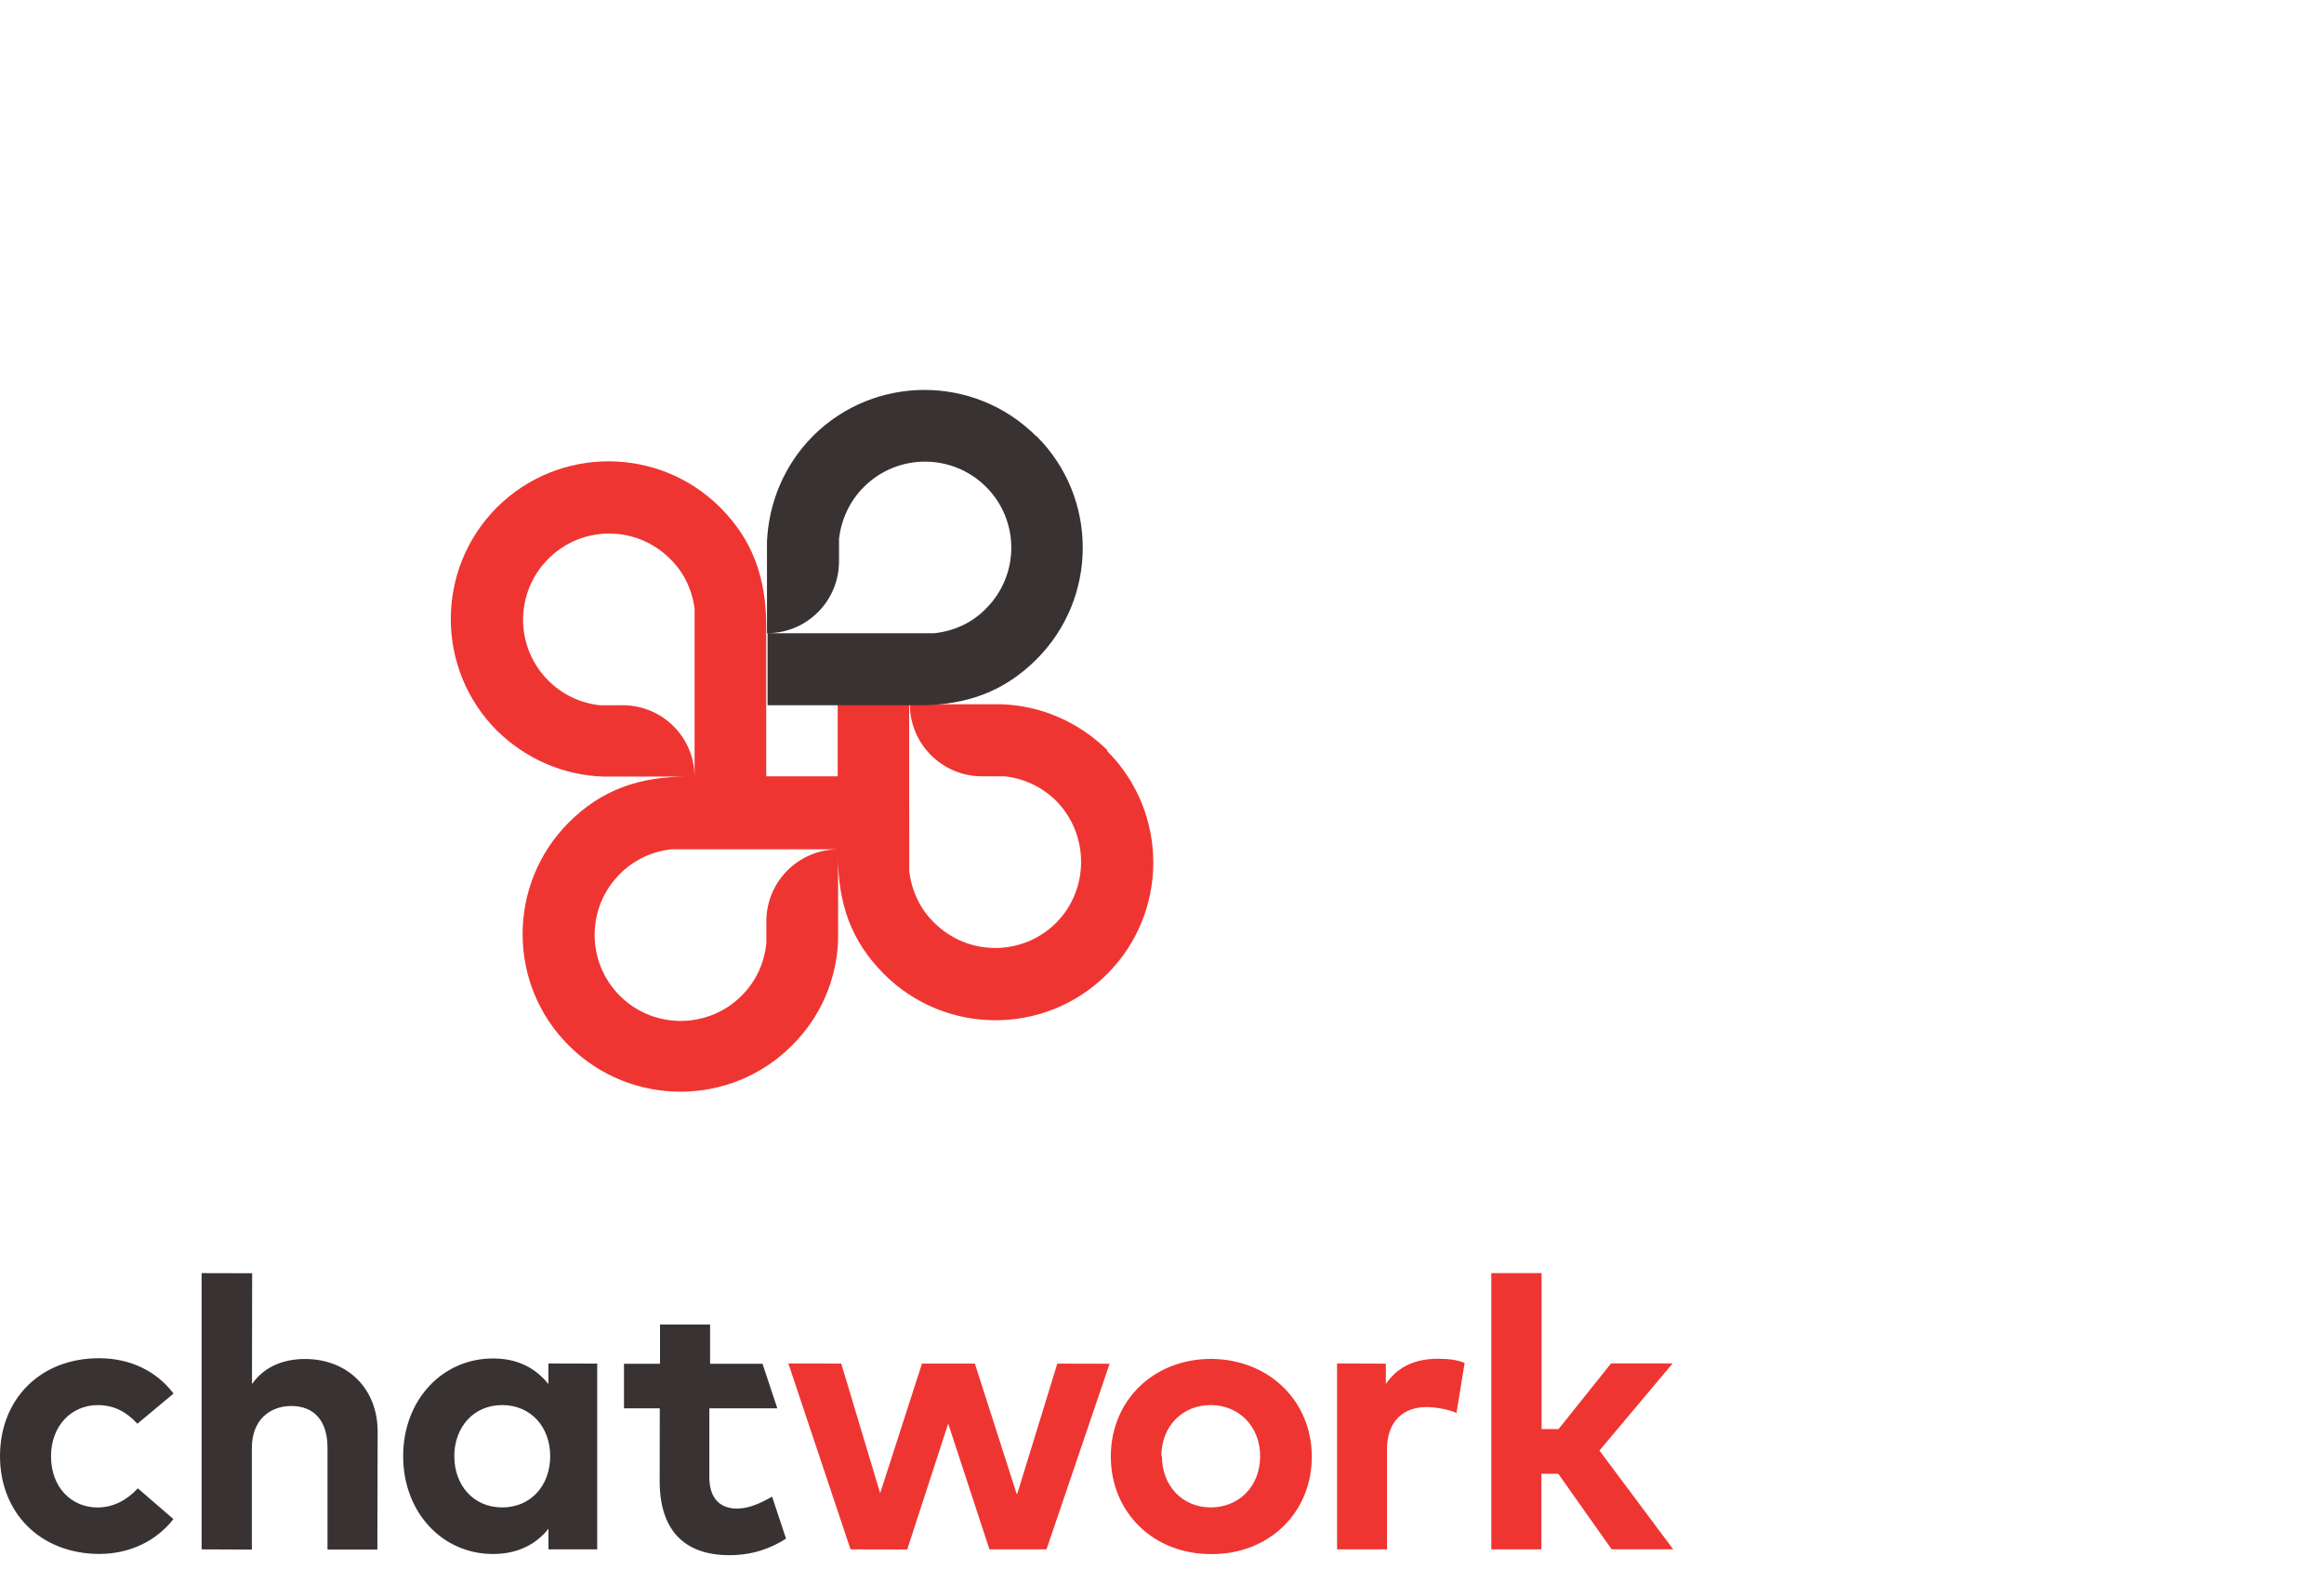
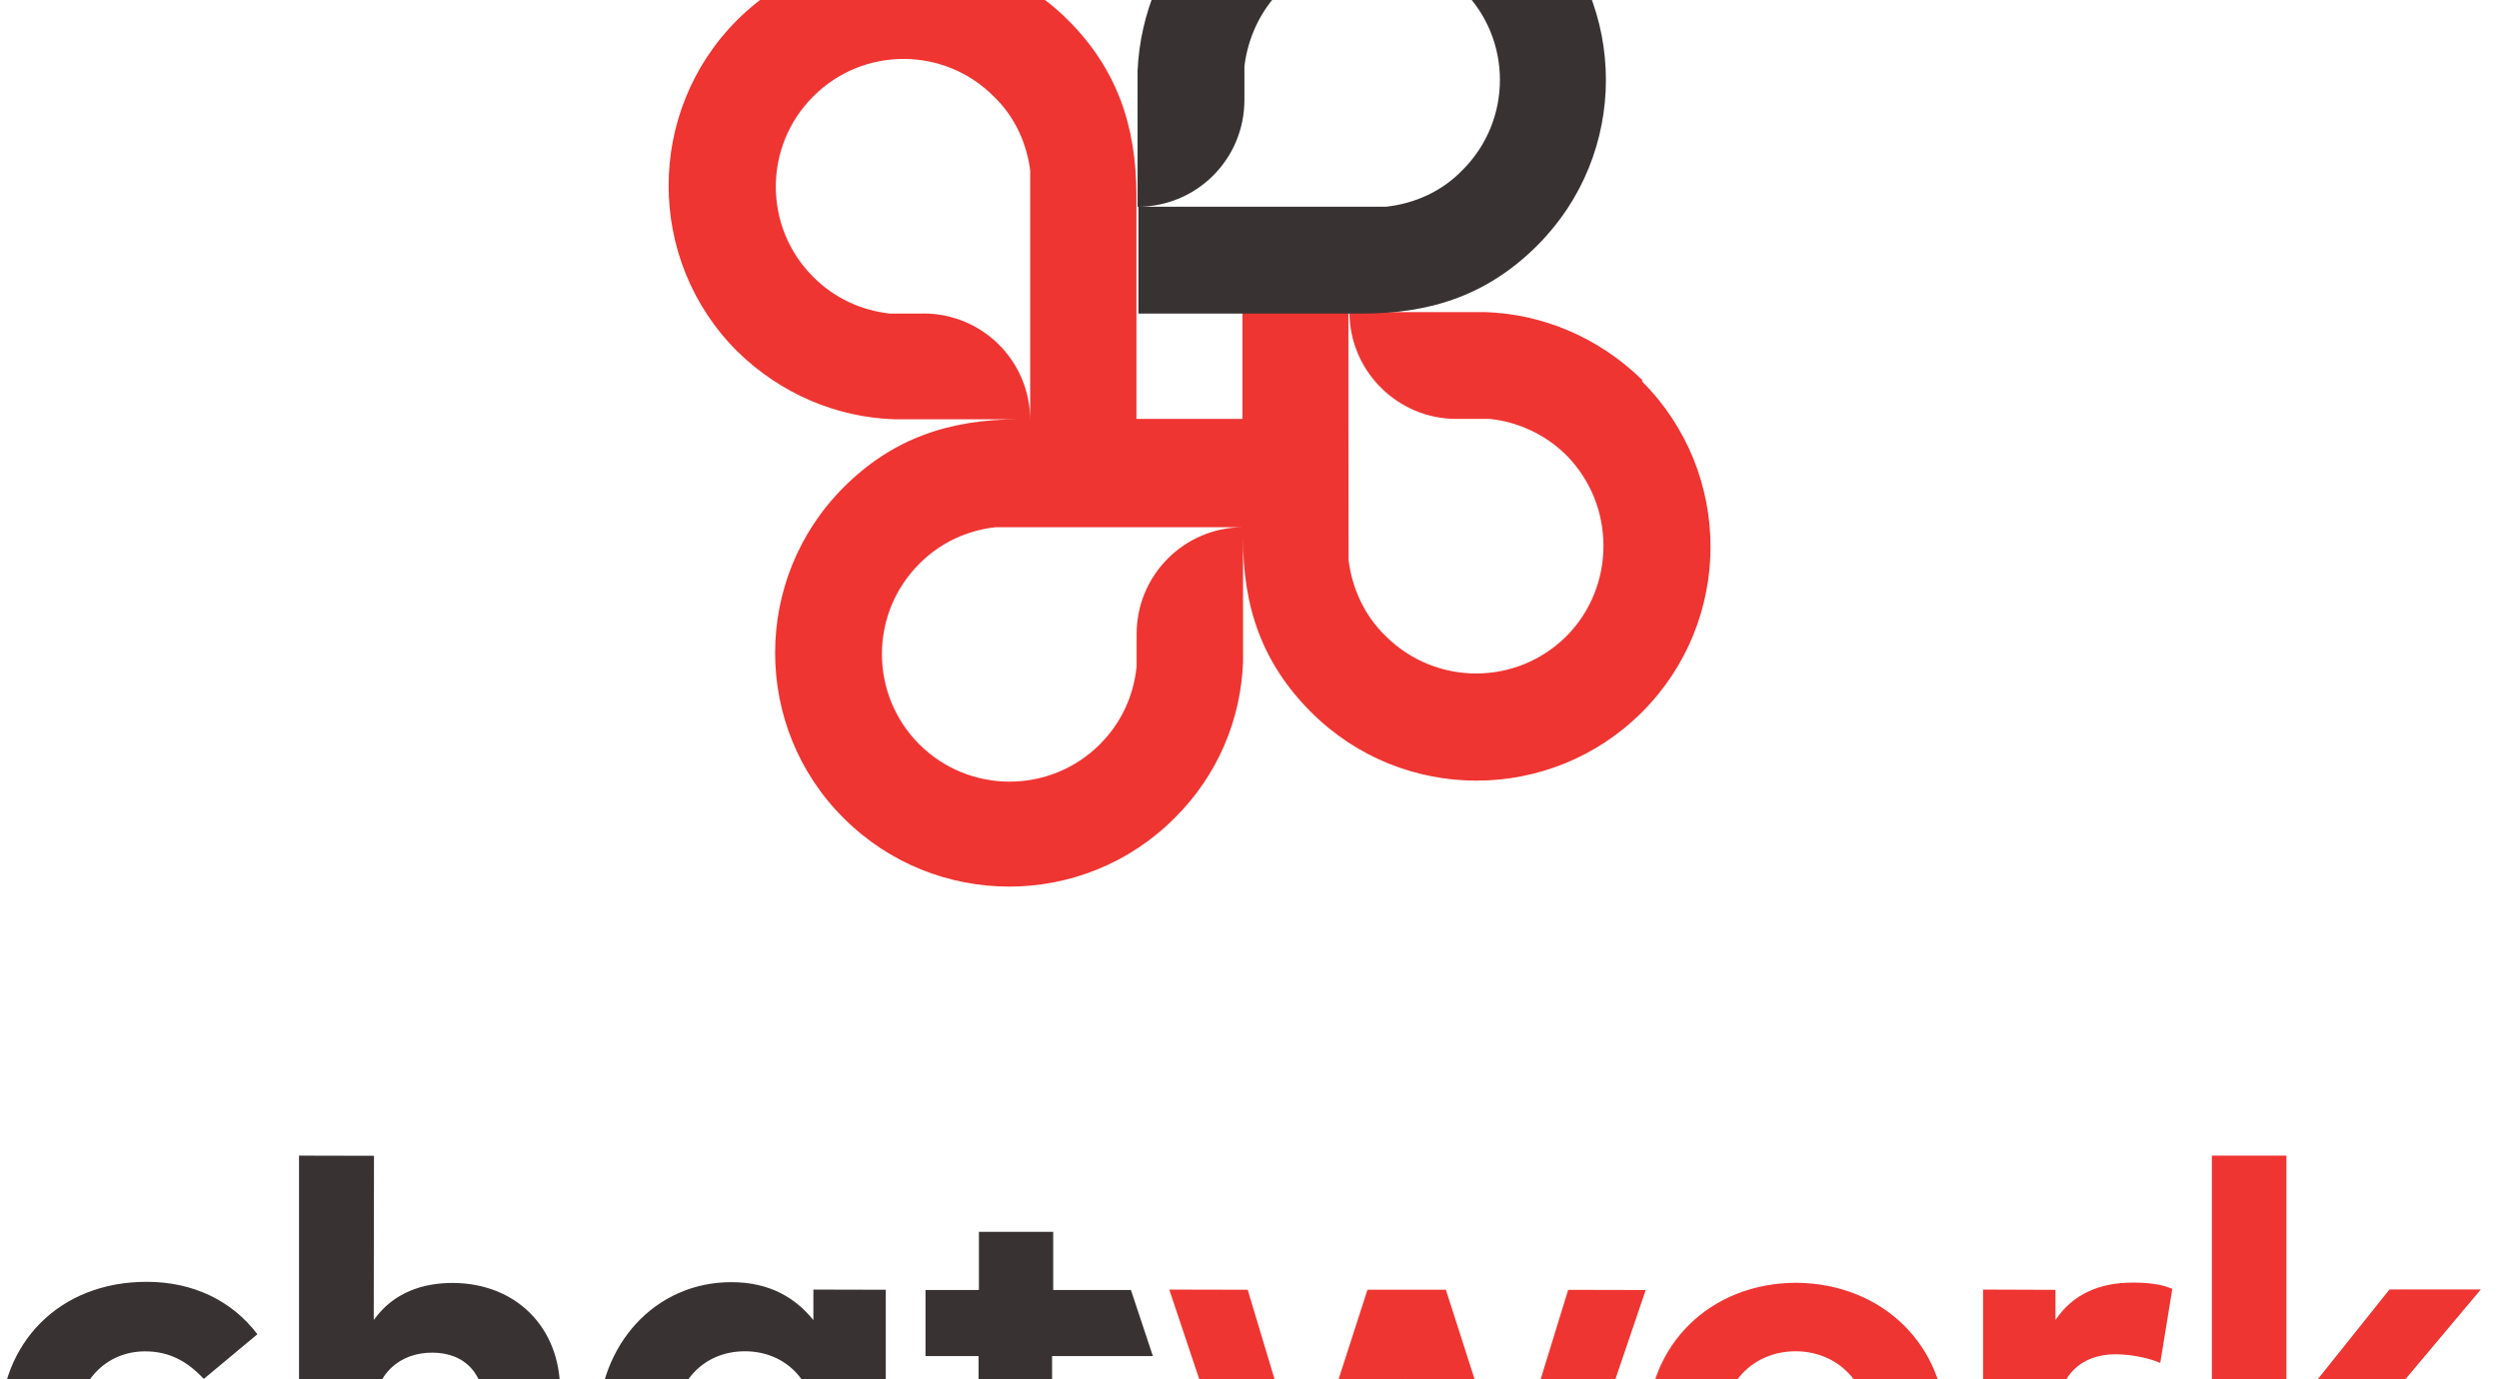
- <svg xmlns="http://www.w3.org/2000/svg" viewBox="0 855 400 270">
+ <svg xmlns="http://www.w3.org/2000/svg" viewBox="0 940 290 160">
  <defs>
    <clipPath id="a">
      <path d="M0 0h2880v2005.8H0z" />
    </clipPath>
  </defs>
  <g clip-path="url(#a)" transform="matrix(.1 0 0 -.1 0 1122.7)">
    <path fill="#383332" d="M298.5 278l-62-51.7c-19.5 20.8-40.3 32-68.3 32-44.6 0-80.3-34.8-80.4-88 0-53.4 35-88 79.8-88.2 27.6 0 51.4 13 69.6 33l61.3-53c-30-38-75-60-128.5-60C68 3-.2 74 0 171c.2 96.8 68.6 168.2 170.6 168 53.5 0 98.6-22 128-60.7M434 295c22.7 31.7 56.7 42.8 91.7 42.7 72.6-.4 124.3-51 124.3-125l-.5-203h-85.8V185c0 46.2-23 71.7-62.2 71.8-37 0-68-24-68-72V9.6L347 10v475.5l87-.2-.3-190M782 170.5c-.2-49 31.8-88.2 82.3-88.3 49.2 0 82.6 37.5 82.7 88 0 50.5-33.2 88-82.4 88.2-50.5 0-82.6-39-82.7-88zM1028.7 10H944v35.4C923.4 19.7 892.3 2 848.4 2c-88 .2-154.6 72.6-154.5 168.6 0 96 67 168.2 155 168 44 0 74-18 95-44V330l84-.2V10m309 242.8h-116v-118c0-40 21-54.6 48-54.6 20 0 42 10 60 20.6l24-72.4C1327 12 1296 0 1255 0c-79.2.2-119.7 45-119.6 128l.2 124.8H1074v76.7h62V397h86.2v-67.5h90.2l25.5-76.7" />
    <path fill="#ef3532" d="M1750.8 105.4l69 224.3 90-.2L1801.2 10H1703l-71 216.5-70.5-216.7-97.6.2-107 320 91-.2 67-223 72 223h91l72-224.4m250 65c0-51.8 36-88.2 84-88.2s85 36 85 88c0 51.7-36.7 88-85 88.2-48.7 0-85-36.2-85-88zm258-.5c0-97-74-169-174-168-99 0-172 72-172 168s73 168 173 168c100-1 173-73 173-169m263 162l-14-86c-14 6-34.7 10-52 10-40 0-67.5-25-67.6-72V10h-86v320l84-.3v-35c20.2 30 51 43.5 90 43.4 18.7 0 33.2-2 45-7m132-114h30.3l90.3 113h106l-126-150 127-170h-106l-91.8 130H2653V10h-86.2v475.5h86.5V216.2M1319 1091v-39h-.2c-3.4-32.6-17.5-64.2-42.4-89-57.8-57.8-151.8-57.8-209.6 0-57.8 57.8-57.8 151.7 0 209.5 24.8 25 56.3 39 88.8 42.5H1443c-68.7 0-124-55.6-124-124m.2-39.4h-.2.3M1071.8 1463h-39c-32.6 3.5-64.3 17.6-89 42.5-58 57.7-58 151.8 0 209.6 57.7 58 151.6 58 209.4 0 25-24 39-56 42.5-88h-.2v-288c0 69-55.5 124-124 124m658.5-123v1m176 44.6c-51 50-116 76.7-182 79h-158c0-68.5 56-124 124-124h39c32-3.4 64-17.5 89-42.4 57-58 57-152 0-209.6-58-58-152-58-210 0-25 24-39 56-43 88l-.2 163v125h-123v-124h-123v259c0 82.4-23.4 148-79.4 204-106 105.6-278 105.6-384 0-106-106-106-278.5 0-384.4 51-50 116-76.7 182-79H1183c-82.6 0-148-23-204-79-106-106-106-278.5 0-384 106-106 278.3-106 384 0 50.6 50 77 115 79.5 181v146c-.5-83 23-148 79-204 106-106 278-106 384 0s106 278 0 384" />
    <path fill="#383332" d="M1443.5 1750.3h.2-.2m339.8 176c-106 106-278.3 106-384.2 0-50-50.3-76-115.5-79-181.5V1587c69 0 124 55.6 124 124v39c4 32.6 18 64.2 43 89 58 57.8 152 57.8 210 0s58-151.7 0-209.5c-24-25-56-39-89-42.5h-287v-124h259c83-.2 148 23.2 204 79.2 106 106 106 278.2 0 384" />
  </g>
</svg>
